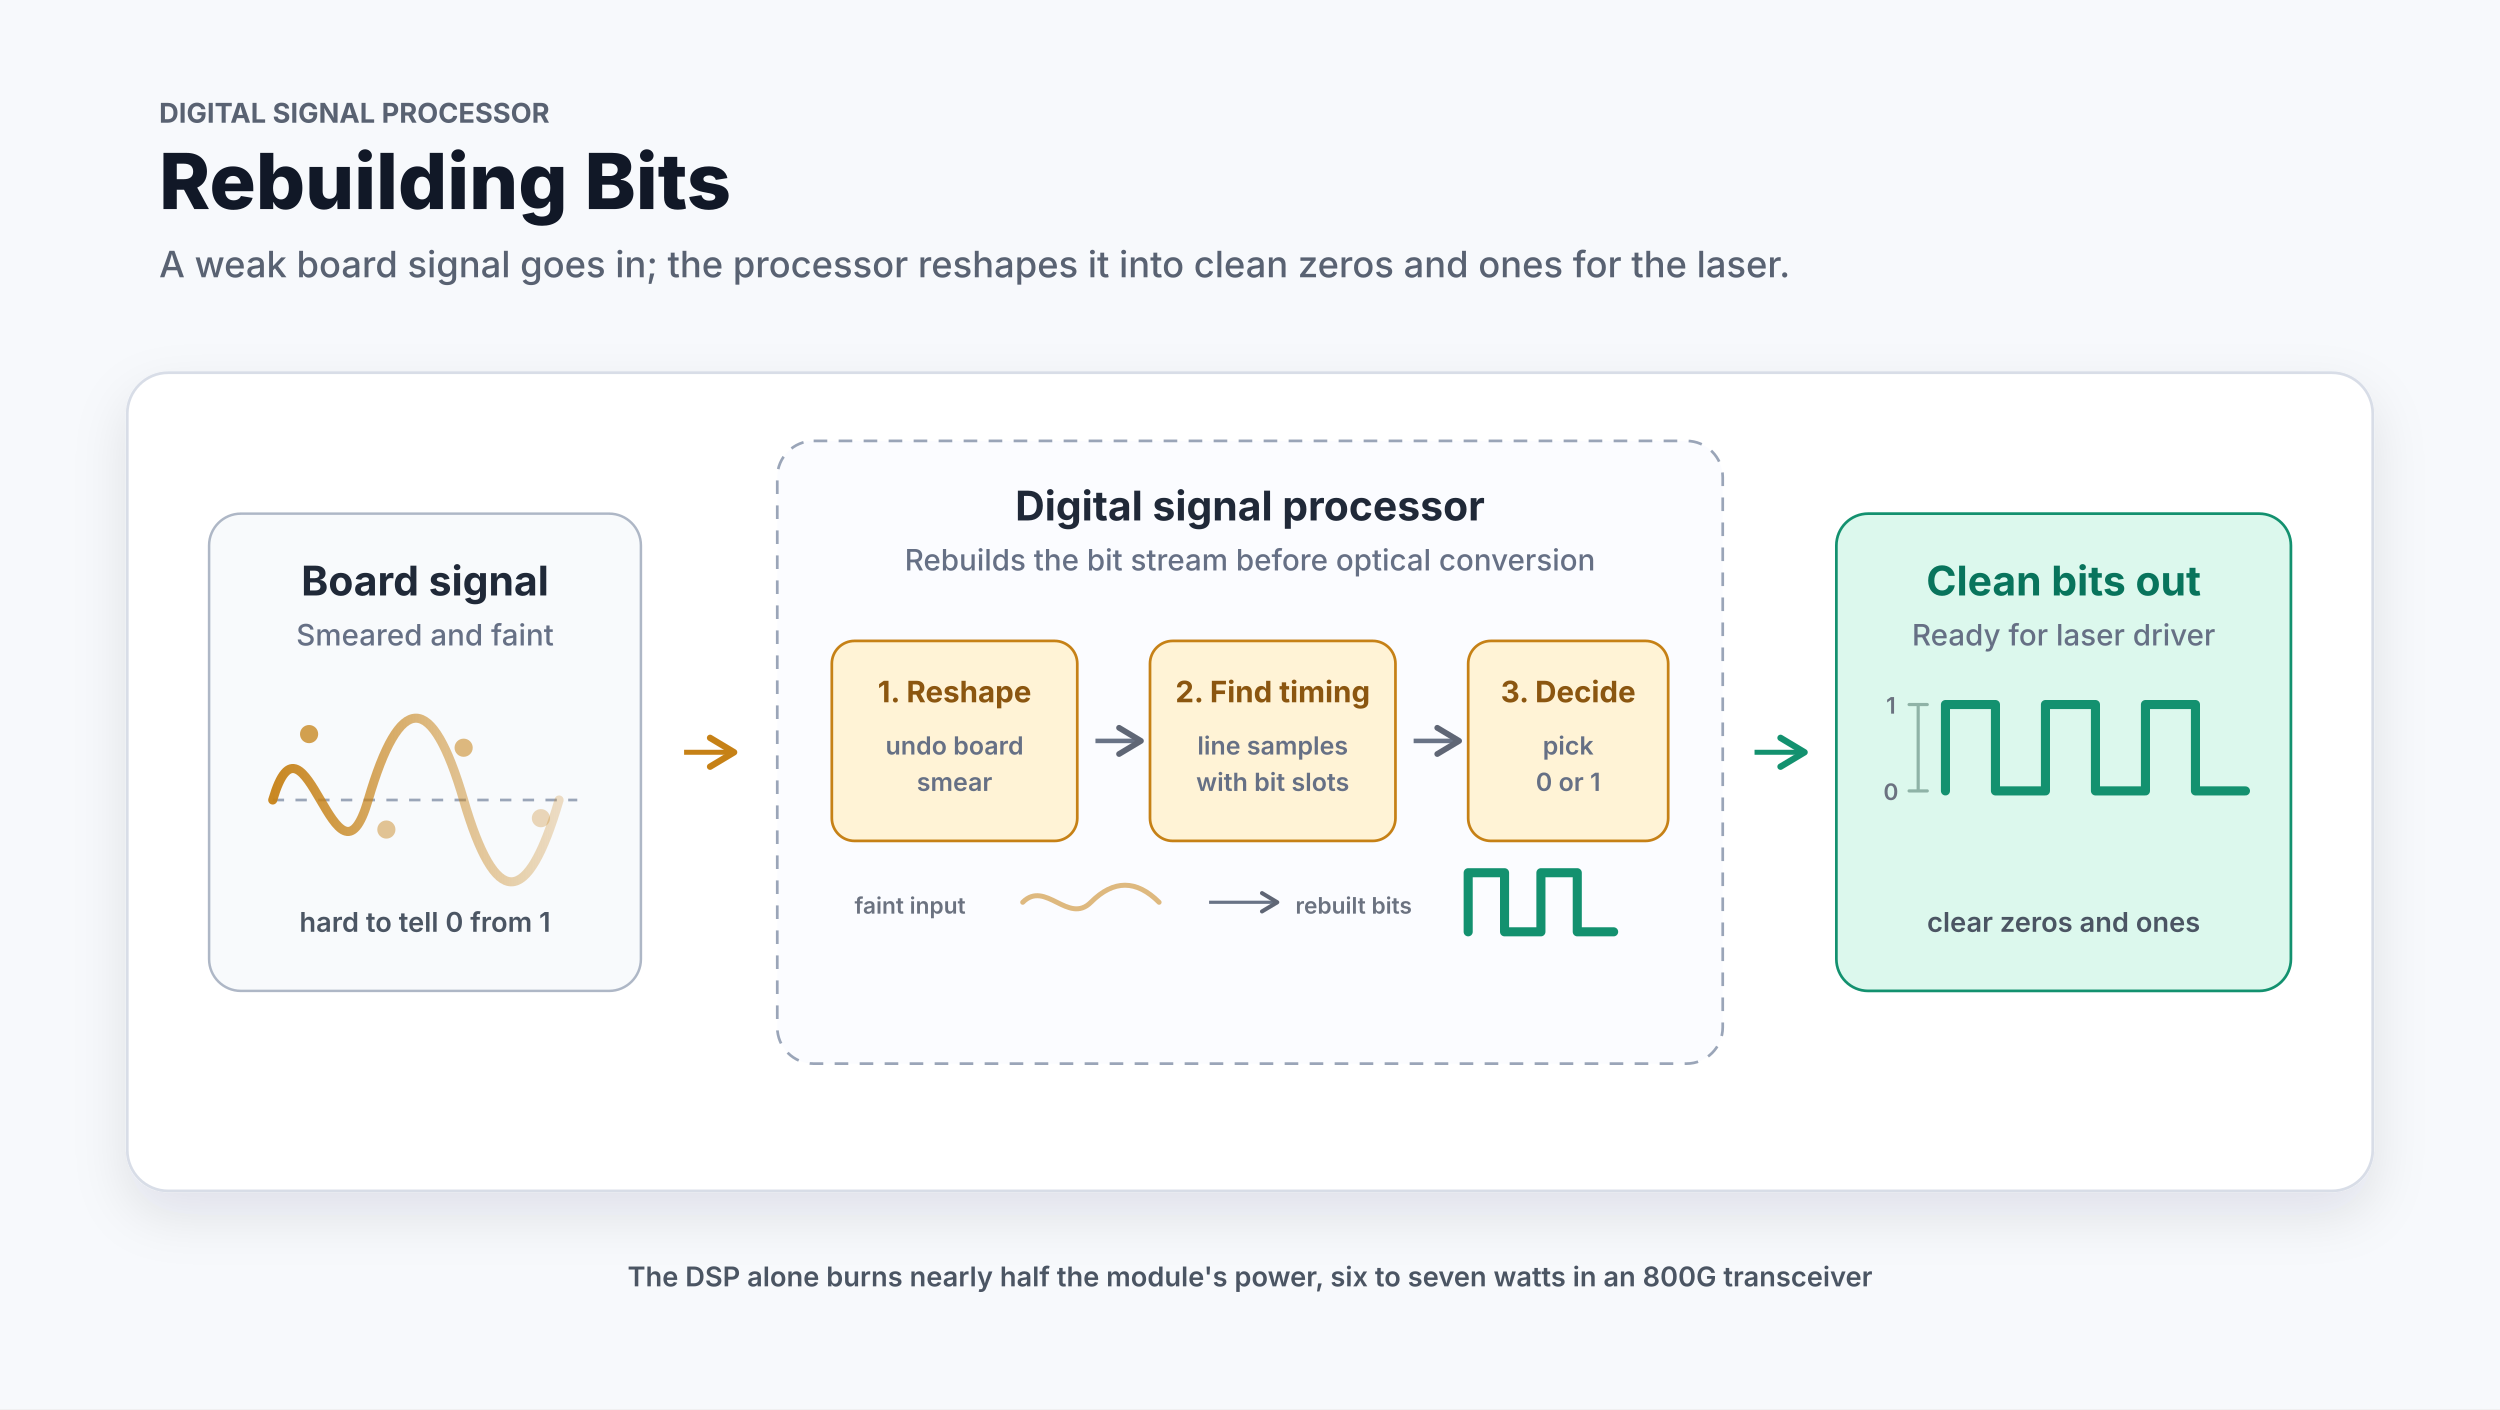
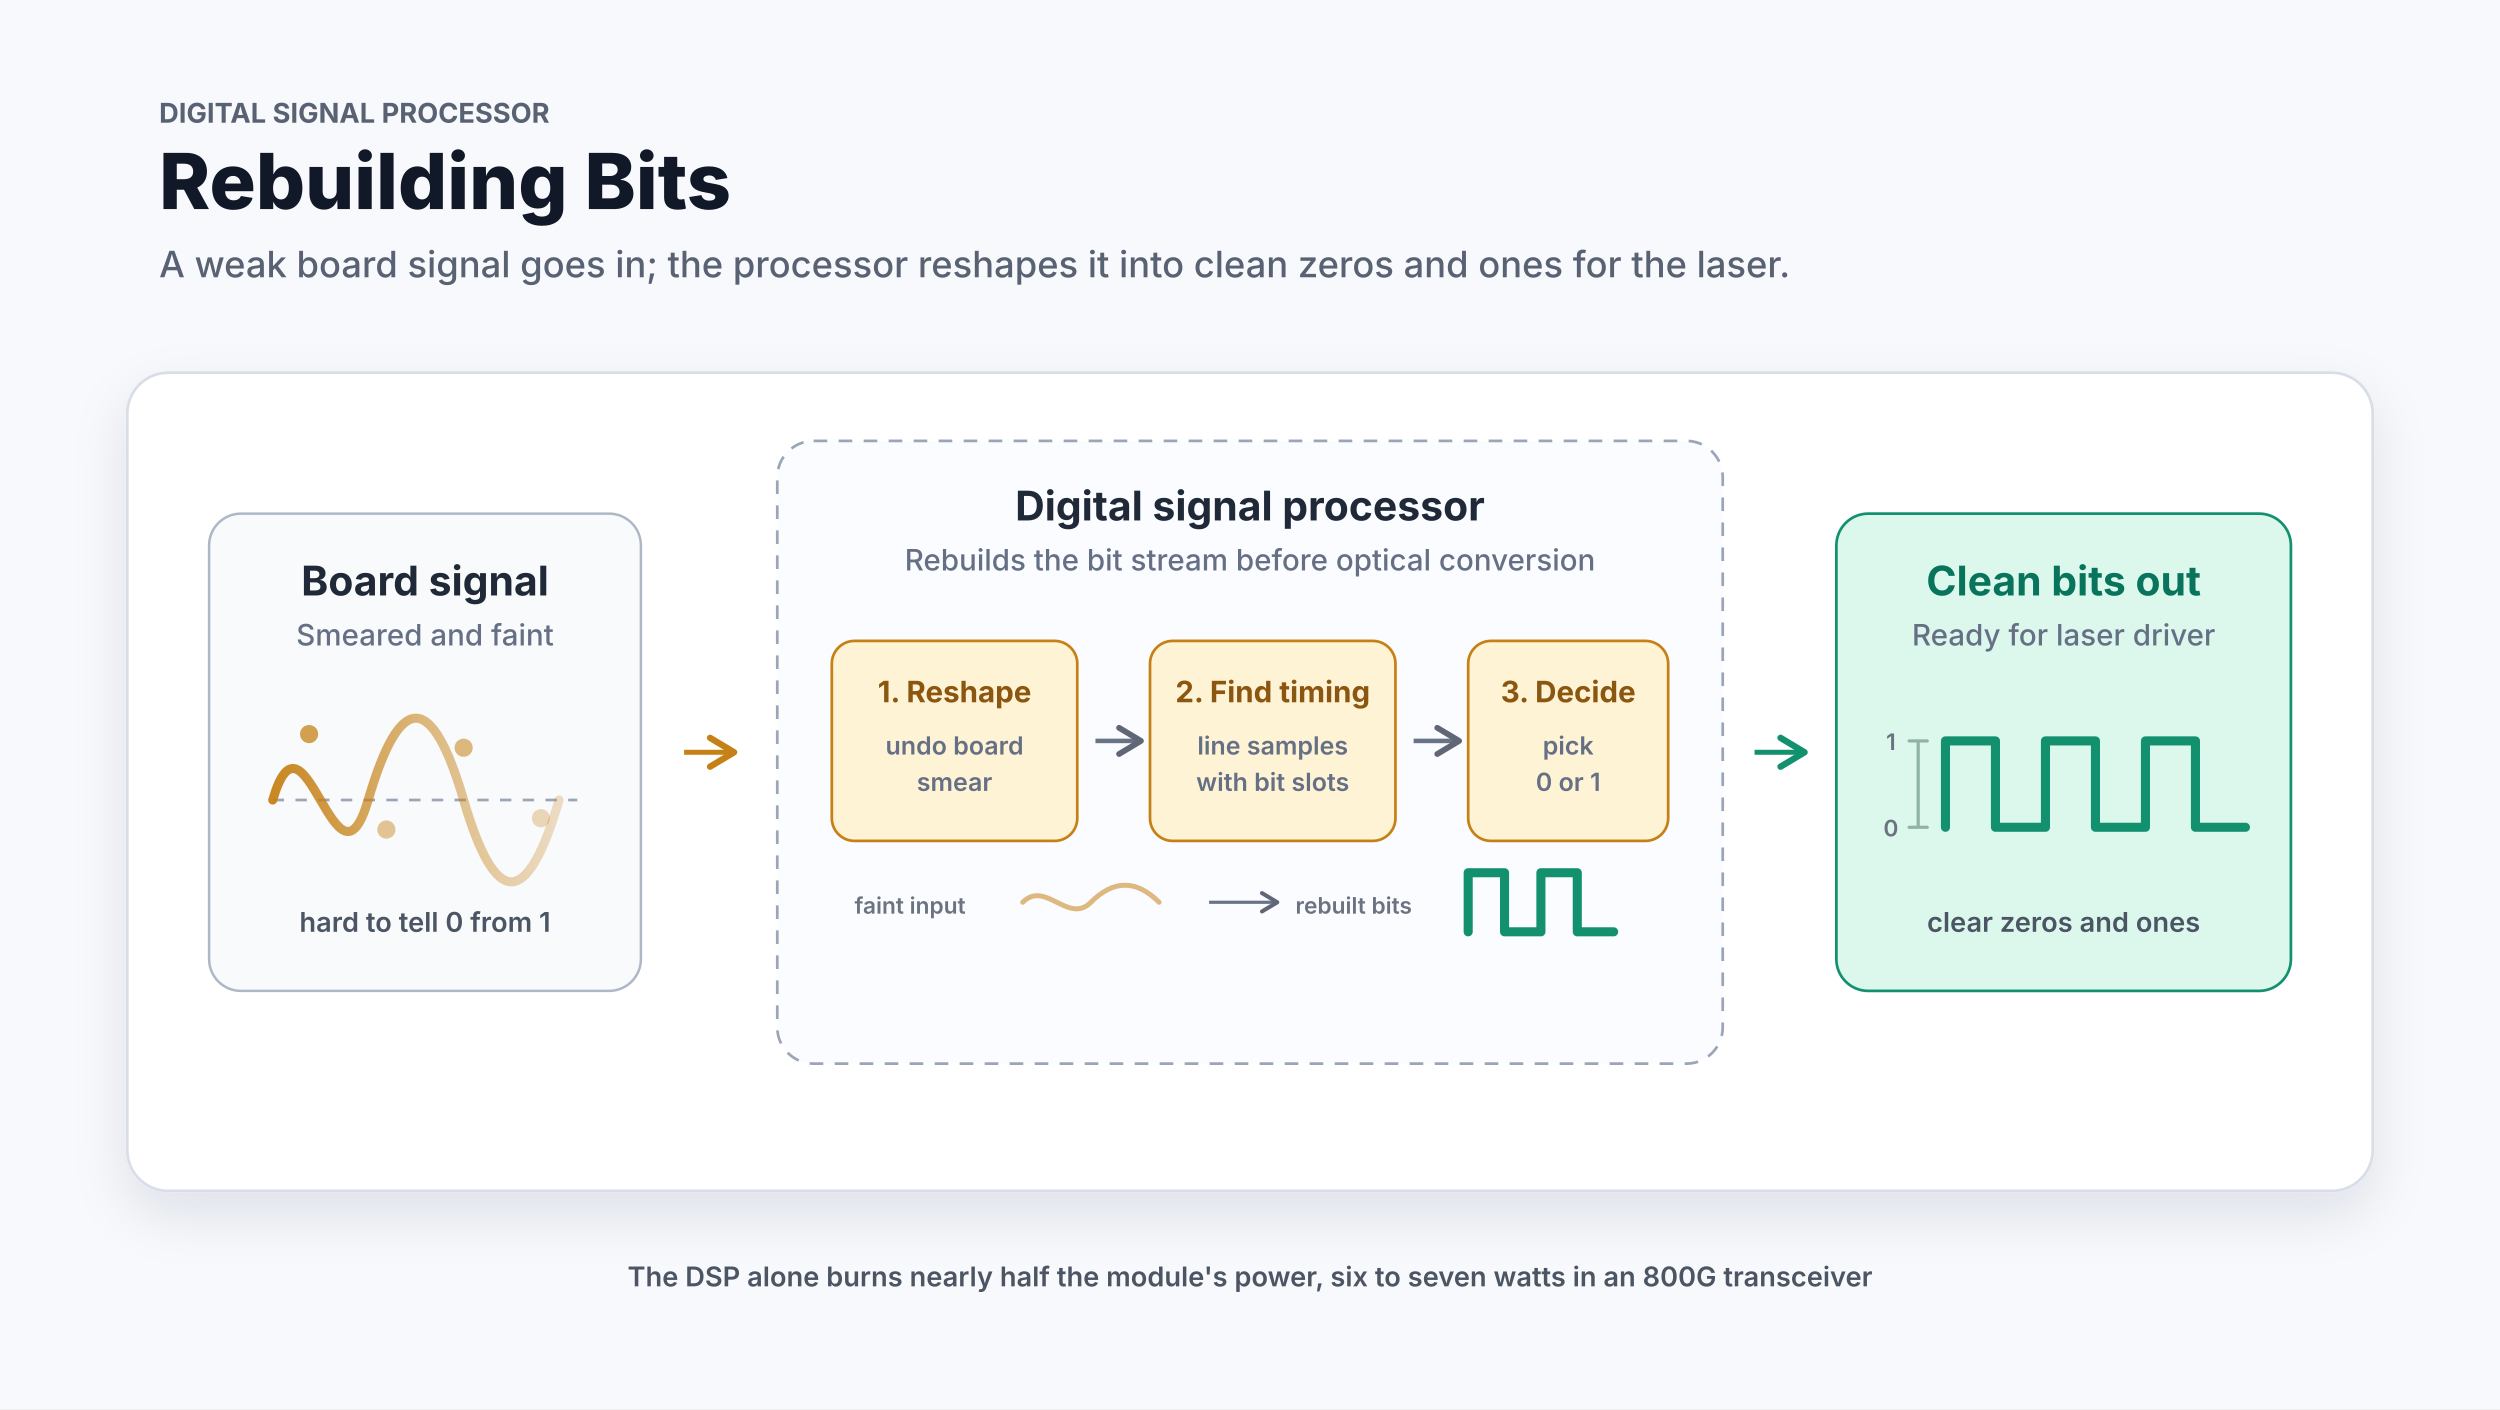
<svg xmlns="http://www.w3.org/2000/svg" width="1100" height="620" viewBox="0 0 1100 620" role="img">
  <defs>
    <filter id="soft-shadow" x="-8%" y="-12%" width="116%" height="132%">
      <feDropShadow dx="0" dy="10" stdDeviation="12" flood-color="#172033" flood-opacity="0.10" />
    </filter>
    <marker id="arrow-neutral" viewBox="0 0 10 10" refX="8" refY="5" markerWidth="8" markerHeight="8" orient="auto">
      <path d="M2 1.4 L8 5 L2 8.6" fill="none" stroke="#5f6675" stroke-width="1.6" stroke-linecap="round" stroke-linejoin="round" />
    </marker>
    <marker id="arrow-active" viewBox="0 0 10 10" refX="8" refY="5" markerWidth="8" markerHeight="8" orient="auto">
      <path d="M2 1.4 L8 5 L2 8.6" fill="none" stroke="#c68116" stroke-width="1.6" stroke-linecap="round" stroke-linejoin="round" />
    </marker>
    <marker id="arrow-clean" viewBox="0 0 10 10" refX="8" refY="5" markerWidth="8" markerHeight="8" orient="auto">
      <path d="M2 1.4 L8 5 L2 8.6" fill="none" stroke="#13916f" stroke-width="1.6" stroke-linecap="round" stroke-linejoin="round" />
    </marker>
    <linearGradient id="signal-fade" x1="0" x2="1" y1="0" y2="0">
      <stop offset="0" stop-color="#c68116" stop-opacity="0.95" />
      <stop offset="0.58" stop-color="#c68116" stop-opacity="0.52" />
      <stop offset="1" stop-color="#c68116" stop-opacity="0.25" />
    </linearGradient>
  </defs>
  <style>
    svg {
      background: #f7f9fc;
      color: #172033;
      font-family: Inter, ui-sans-serif, system-ui, -apple-system, BlinkMacSystemFont, "Segoe UI", sans-serif;
      letter-spacing: 0;
    }

    .page-bg {
      fill: #f7f9fc;
    }

    .title {
      fill: #111827;
      font-size: 34px;
      font-weight: 760;
    }

    .subtitle {
      fill: #596272;
      font-size: 16px;
      font-weight: 450;
    }

    .eyebrow {
      fill: #596272;
      font-size: 12px;
      font-weight: 700;
    }

    .panel {
      fill: #ffffff;
      stroke: #d8dde7;
      stroke-width: 1.2;
      filter: url(#soft-shadow);
    }

    .block-title {
      fill: #202938;
      font-size: 18px;
      font-weight: 740;
    }

    .block-subtitle {
      fill: #667085;
      font-size: 13px;
      font-weight: 520;
    }

    .active-box {
      fill: #fff3d6;
      stroke: #c68116;
      stroke-width: 1.2;
    }

    .active-text {
      fill: #8b5610;
    }

    .clean-box {
      fill: #dcf8ed;
      stroke: #13916f;
      stroke-width: 1.2;
    }

    .clean-text {
      fill: #08745c;
    }

    .muted-box {
      fill: #f8fafc;
      stroke: #aeb7c6;
      stroke-width: 1.1;
    }

    .chip {
      fill: #fbfcff;
      stroke: #9aa5b8;
      stroke-width: 1.2;
      stroke-dasharray: 6 5;
    }

    .step-title {
      font-size: 13px;
      font-weight: 740;
    }

    .step-copy {
      fill: #667085;
      font-size: 11px;
      font-weight: 560;
    }

    .label {
      fill: #4b5563;
      font-size: 12px;
      font-weight: 620;
    }

    .tiny {
      fill: #6b7280;
      font-size: 10px;
      font-weight: 620;
    }

    .flow-neutral {
      stroke: #697386;
      stroke-width: 2;
      fill: none;
      marker-end: url(#arrow-neutral);
    }

    .flow-active {
      stroke: #c68116;
      stroke-width: 2.2;
      fill: none;
      marker-end: url(#arrow-active);
    }

    .flow-clean {
      stroke: #13916f;
      stroke-width: 2.2;
      fill: none;
      marker-end: url(#arrow-clean);
    }

    .wave-faint {
      stroke: url(#signal-fade);
      stroke-width: 4;
      fill: none;
      stroke-linecap: round;
    }

    .wave-clean {
      stroke: #13916f;
      stroke-width: 4;
      fill: none;
      stroke-linecap: round;
      stroke-linejoin: round;
    }

    .threshold {
      stroke: #9aa5b8;
      stroke-width: 1.2;
      stroke-dasharray: 5 5;
    }
  </style>
  <rect class="page-bg" width="1100" height="620" />
  <text class="eyebrow" x="70" y="54">DIGITAL SIGNAL PROCESSOR</text>
  <text class="title" x="70" y="92">Rebuilding Bits</text>
  <text class="subtitle" x="70" y="122">A weak board signal goes in; the processor reshapes it into clean zeros and ones for the laser.</text>
  <rect class="panel" x="56" y="164" width="988" height="360" rx="18" />
  <g transform="translate(92 226)">
    <rect class="muted-box" x="0" y="0" width="190" height="210" rx="14" />
    <text class="block-title" x="95" y="36" text-anchor="middle">Board signal</text>
    <text class="block-subtitle" x="95" y="58" text-anchor="middle">Smeared and faint</text>
    <path class="threshold" d="M28 126 H162" />
    <path class="wave-faint" d="M28 126 C42 78, 56 174, 70 126 S98 78, 112 126 S140 174, 154 126" />
    <circle cx="44" cy="97" r="4" fill="#c68116" opacity="0.75" />
    <circle cx="78" cy="139" r="4" fill="#c68116" opacity="0.45" />
    <circle cx="112" cy="103" r="4" fill="#c68116" opacity="0.55" />
    <circle cx="146" cy="134" r="4" fill="#c68116" opacity="0.30" />
    <text class="label" x="95" y="184" text-anchor="middle">hard to tell 0 from 1</text>
  </g>
  <path class="flow-active" d="M301 331 H323" />
  <g transform="translate(342 194)">
    <rect class="chip" x="0" y="0" width="416" height="274" rx="16" />
    <text class="block-title" x="208" y="35" text-anchor="middle">Digital signal processor</text>
    <text class="block-subtitle" x="208" y="57" text-anchor="middle">Rebuilds the bit stream before optical conversion</text>
    <g transform="translate(24 88)">
      <rect class="active-box" x="0" y="0" width="108" height="88" rx="10" />
      <text class="step-title active-text" x="54" y="27" text-anchor="middle">1. Reshape</text>
      <text class="step-copy" x="54" y="50" text-anchor="middle">undo board</text>
      <text class="step-copy" x="54" y="66" text-anchor="middle">smear</text>
    </g>
    <path class="flow-neutral" d="M140 132 H160" />
    <g transform="translate(164 88)">
      <rect class="active-box" x="0" y="0" width="108" height="88" rx="10" />
      <text class="step-title active-text" x="54" y="27" text-anchor="middle">2. Find timing</text>
      <text class="step-copy" x="54" y="50" text-anchor="middle">line samples</text>
      <text class="step-copy" x="54" y="66" text-anchor="middle">with bit slots</text>
    </g>
    <path class="flow-neutral" d="M280 132 H300" />
    <g transform="translate(304 88)">
      <rect class="active-box" x="0" y="0" width="88" height="88" rx="10" />
      <text class="step-title active-text" x="44" y="27" text-anchor="middle">3. Decide</text>
      <text class="step-copy" x="44" y="50" text-anchor="middle">pick</text>
      <text class="step-copy" x="44" y="66" text-anchor="middle">0 or 1</text>
    </g>
    <g transform="translate(52 208)">
      <text class="tiny" x="-18" y="0">faint input</text>
      <path d="M56 -5 C66 -15, 76 5, 86 -5 S106 -15, 116 -5" stroke="#c68116" stroke-width="2.2" fill="none" stroke-linecap="round" opacity="0.55" />
      <path d="M138 -5 H168" stroke="#697386" stroke-width="1.4" marker-end="url(#arrow-neutral)" fill="none" />
      <text class="tiny clean-text" x="176" y="0">rebuilt bits</text>
      <path class="wave-clean" d="M252 8 V-18 H268 V8 H284 V-18 H300 V8 H316" />
    </g>
  </g>
  <path class="flow-clean" d="M772 331 H794" />
  <g transform="translate(808 226)">
    <rect class="clean-box" x="0" y="0" width="200" height="210" rx="14" />
    <text class="block-title clean-text" x="100" y="36" text-anchor="middle">Clean bits out</text>
    <text class="block-subtitle" x="100" y="58" text-anchor="middle">Ready for laser driver</text>
-     <path d="M36 84 V122 M32 84 H40 M32 122 H40" stroke="#8fb3a7" stroke-width="1.4" fill="none" stroke-linecap="round" />
-     <text class="tiny clean-text" x="24" y="88" text-anchor="middle">1</text>
-     <text class="tiny clean-text" x="24" y="126" text-anchor="middle">0</text>
-     <path class="wave-clean" d="M48 122 V84 H70 V122 H92 V84 H114 V122 H136 V84 H158 V122 H180" />
+     <path d="M36 100 V138 M32 100 H40 M32 138 H40" stroke="#8fb3a7" stroke-width="1.4" fill="none" stroke-linecap="round" />
+     <text class="tiny clean-text" x="24" y="104" text-anchor="middle">1</text>
+     <text class="tiny clean-text" x="24" y="142" text-anchor="middle">0</text>
+     <path class="wave-clean" d="M48 138 V100 H70 V138 H92 V100 H114 V138 H136 V100 H158 V138 H180" />
    <text class="label" x="100" y="184" text-anchor="middle">clear zeros and ones</text>
  </g>
  <text class="label" x="550" y="566" text-anchor="middle">The DSP alone burns nearly half the module's power, six to seven watts in an 800G transceiver</text>
</svg>
